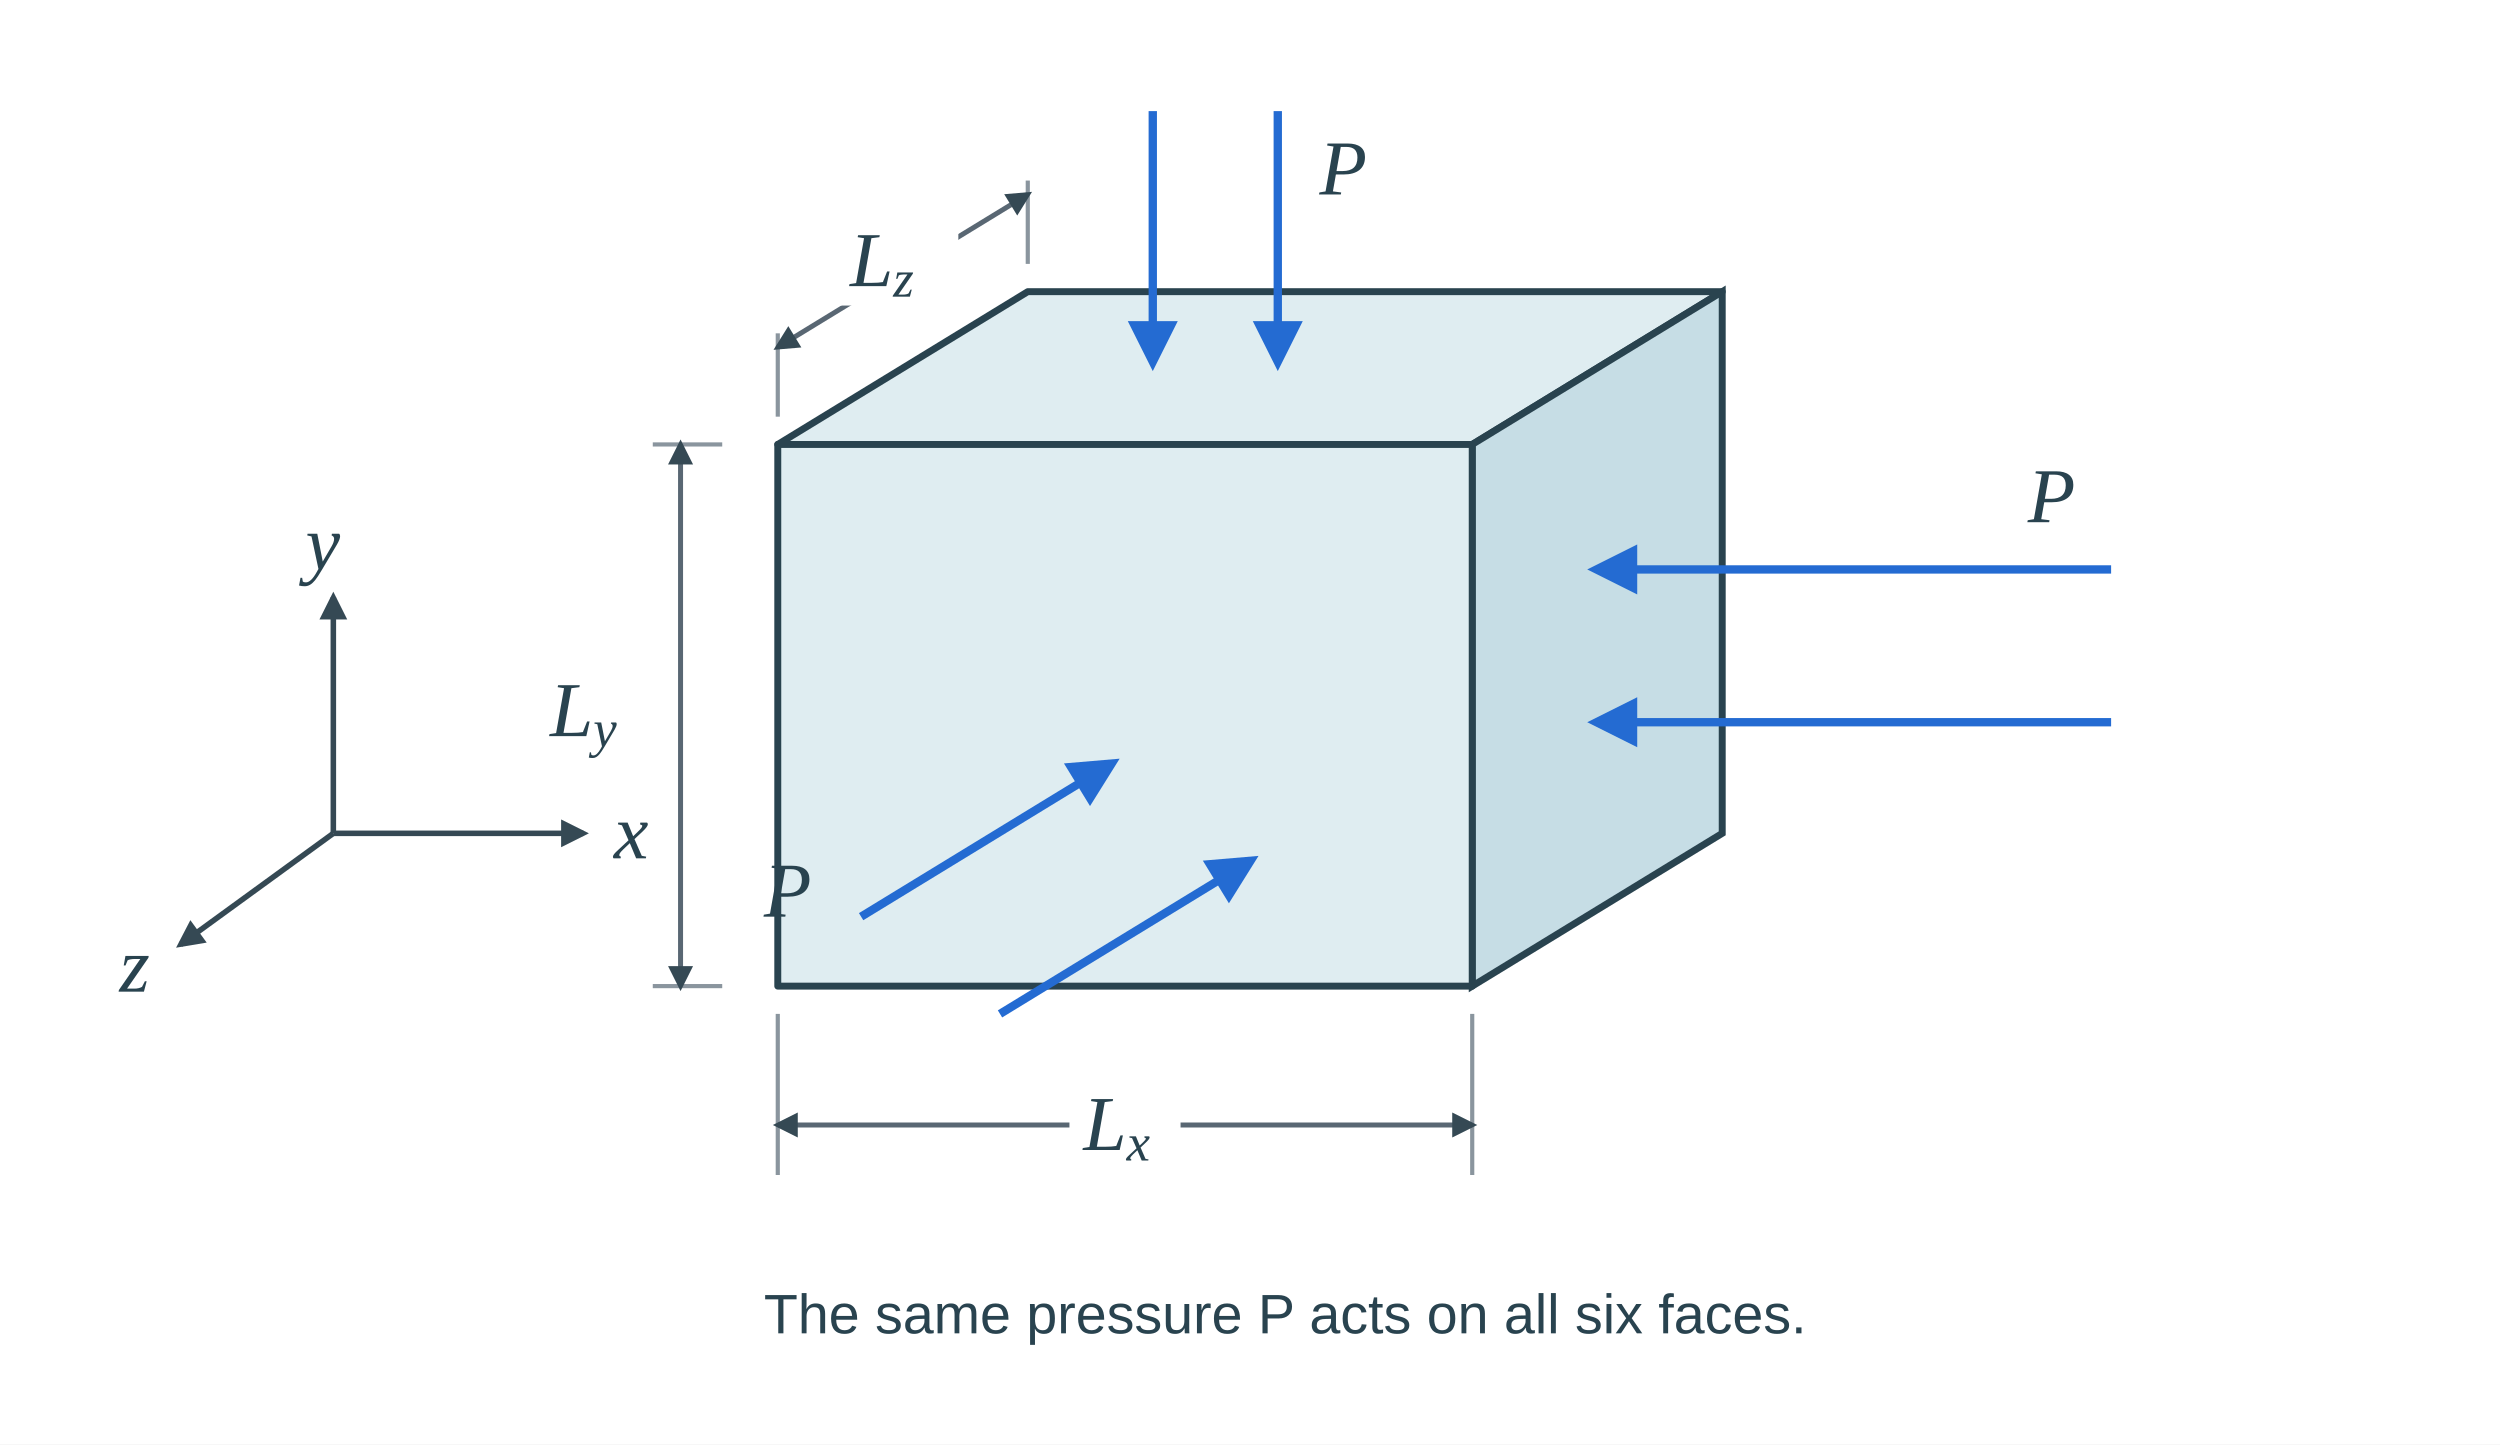
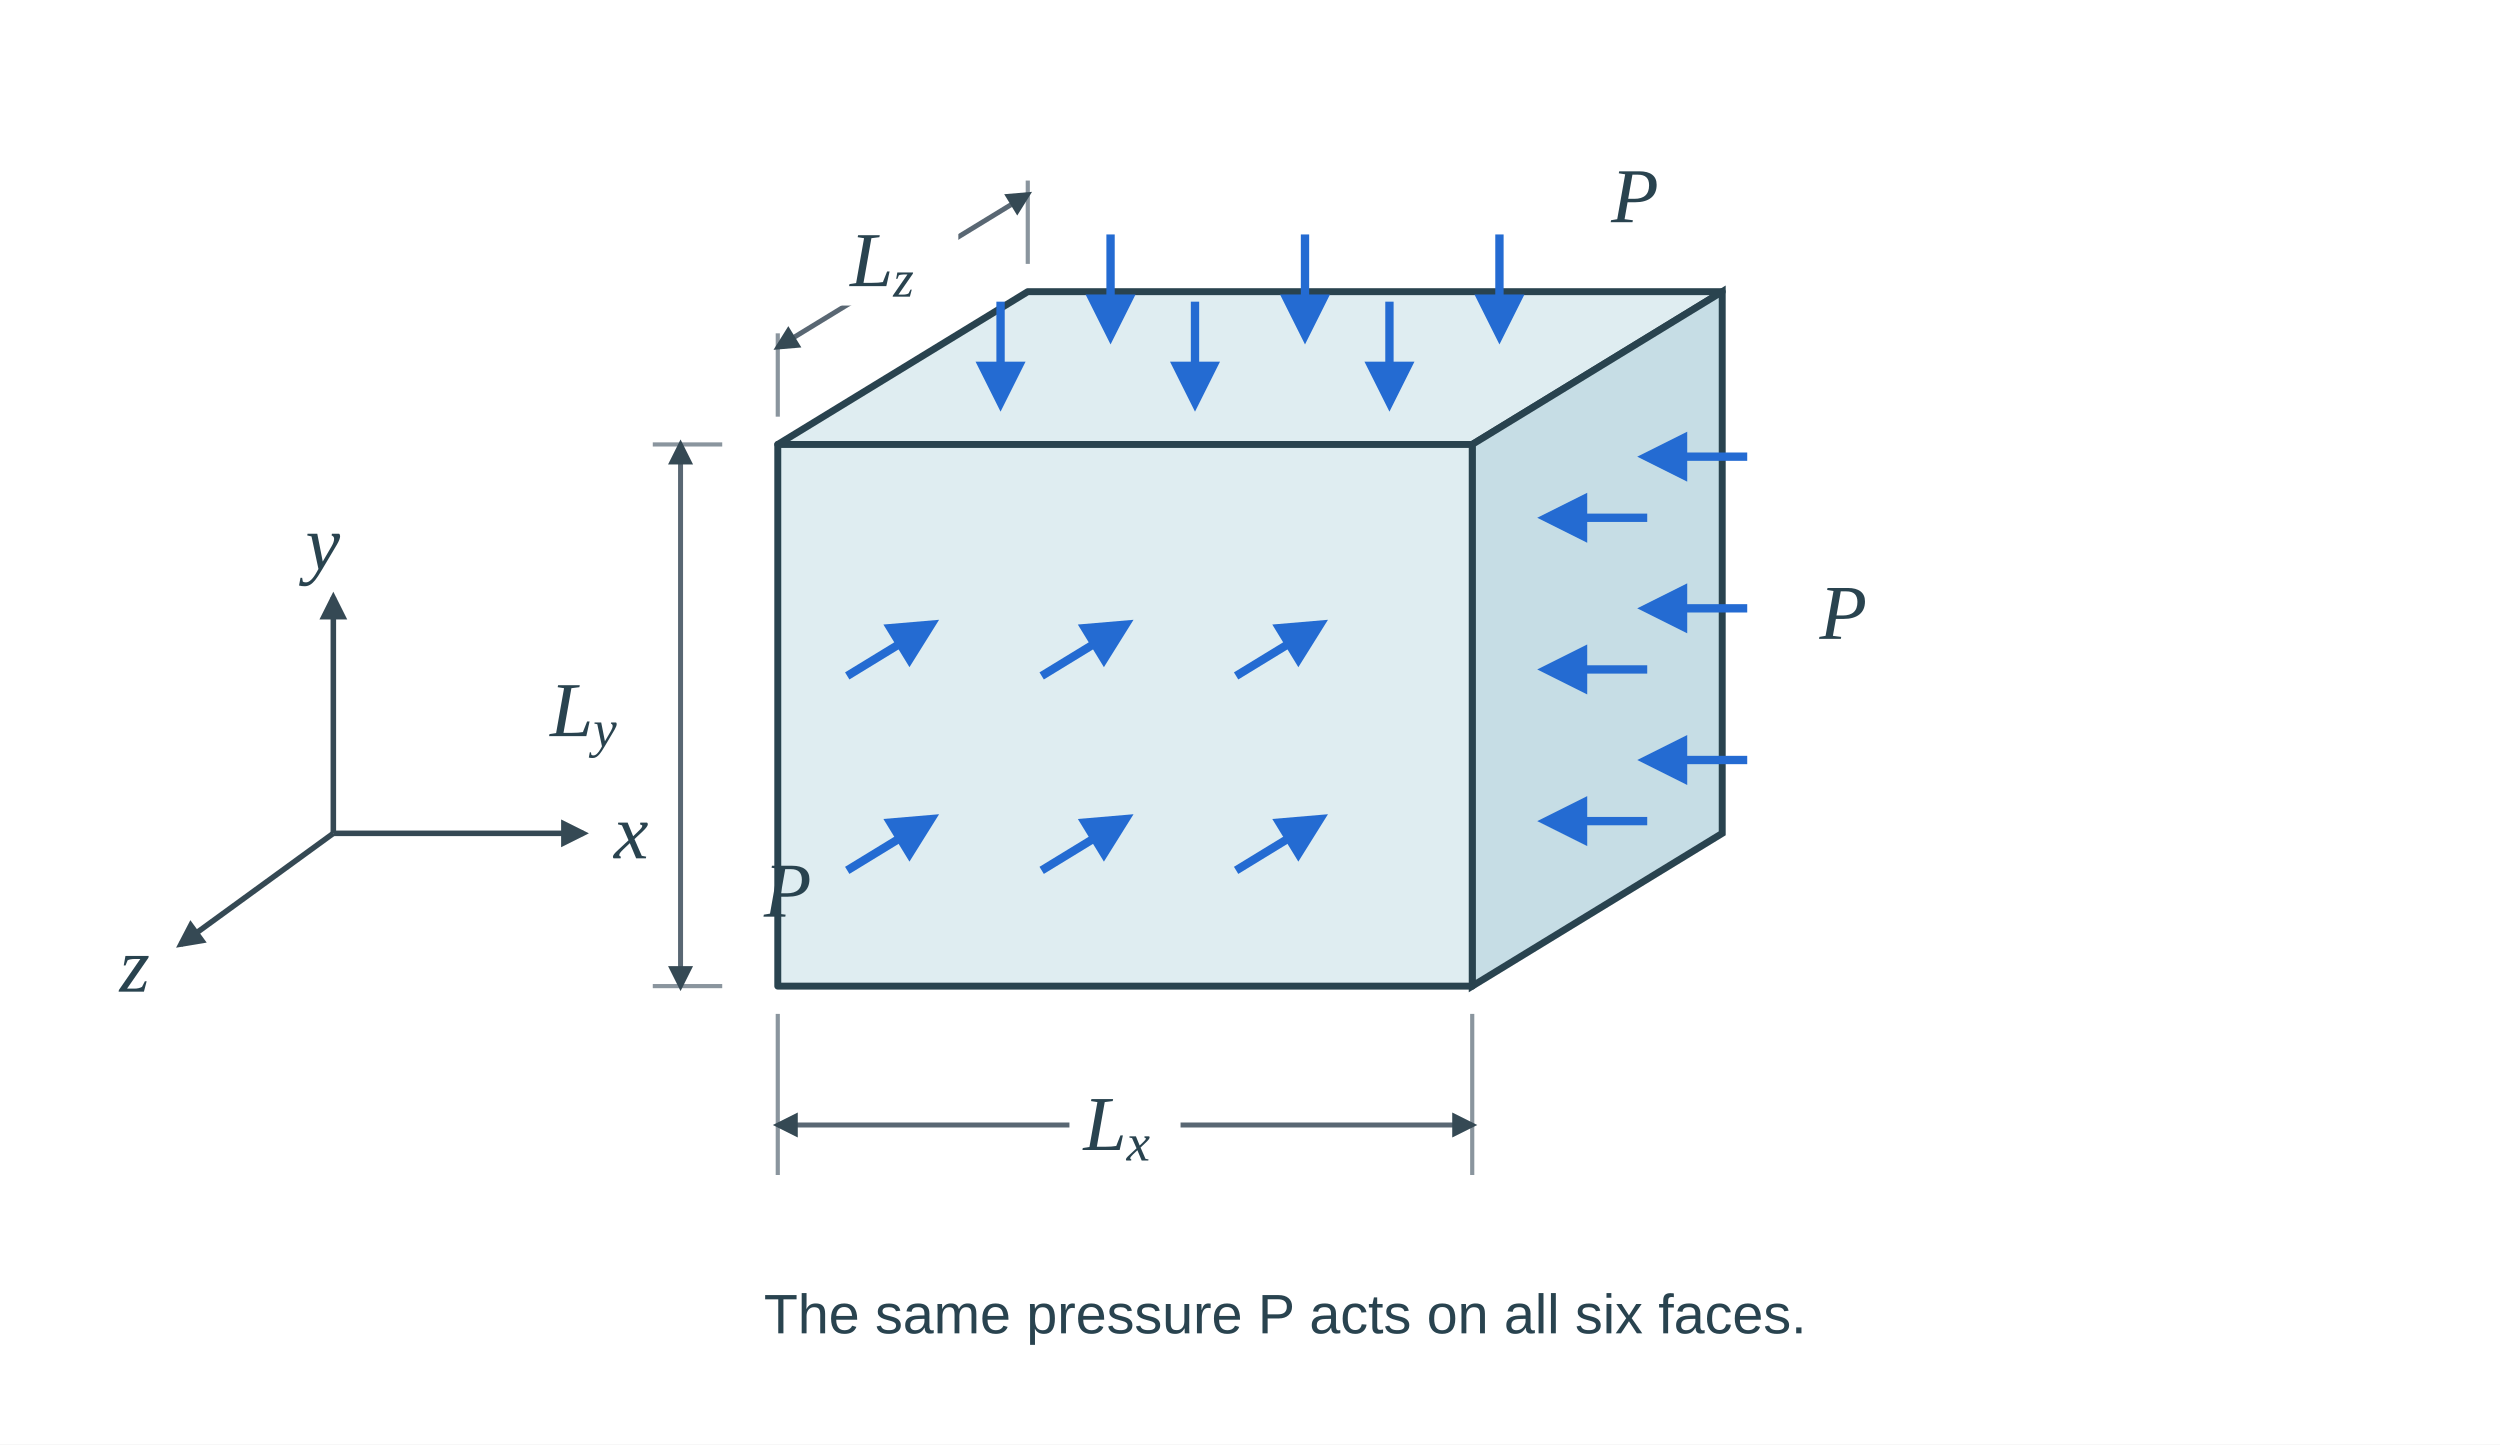
<svg xmlns="http://www.w3.org/2000/svg" viewBox="0 0 900 520" role="img" aria-labelledby="title">
  <defs>
    <marker id="load" viewBox="0 0 10 10" refX="8" refY="5" markerWidth="6" markerHeight="6" orient="auto-start-reverse">
      <path d="M0 0 L10 5 L0 10 Z" fill="#246bd2" stroke="none" />
    </marker>
    <marker id="axis" viewBox="0 0 10 10" refX="8" refY="5" markerWidth="5" markerHeight="5" orient="auto-start-reverse">
      <path d="M0 0 L10 5 L0 10 Z" fill="#354954" stroke="none" />
    </marker>
    <style>
      text{font-family:Arial,Helvetica,sans-serif;font-size:24px;fill:#29434f}
      .math{font-family:Georgia,'Times New Roman',serif;font-style:italic;font-size:28px}
      .small{font-size:20px}
      .outline{fill:#dfedf1;stroke:#29434f;stroke-width:2.5;stroke-linejoin:round}
      .load{stroke-linecap:butt;fill:none;stroke:#246bd2;stroke-width:3;marker-end:url(#load)}
      .axis{stroke-linecap:butt;fill:none;stroke:#354954;stroke-width:2;marker-end:url(#axis)}
      .dim{stroke-linecap:butt;fill:none;stroke:#596773;stroke-width:1.8;marker-start:url(#axis);marker-end:url(#axis)}
      .guide{fill:none;stroke:#8a959e;stroke-width:1.5;stroke-dasharray:7 6}
      .extension{stroke:#8a959e;stroke-width:1.5}
    </style>
  </defs>
  <rect width="900" height="520" fill="white" />
  <path class="outline" d="M280 160 L370 105 H620 L530 160 Z" />
  <path d="M530 160 L620 105 V300 L530 355 Z" fill="#c6dde5" stroke="#29434f" stroke-width="2.5" />
  <path class="outline" d="M280 160 H530 V355 H280 Z" />
-   <path class="load" d="M415 40 V130" />
-   <path class="load" d="M460 40 V130" />
-   <path class="load" d="M760 205 H575" />
-   <path class="load" d="M760 260 H575" />
-   <path class="load" d="M310 330 L400 275" />
-   <path class="load" d="M360 365 L450 310" />
-   <text class="math" x="475" y="70">P</text>
-   <text class="math" x="730" y="188">P</text>
+   <path class="load" d="M360.2 108.6 V144.6" />
+   <path class="load" d="M430.2 108.6 V144.6" />
+   <path class="load" d="M500.2 108.6 V144.6" />
+   <path class="load" d="M399.8 84.4 V120.4" />
+   <path class="load" d="M469.8 84.4 V120.4" />
+   <path class="load" d="M539.8 84.4 V120.4" />
+   <path class="load" d="M593 186.4 H557" />
+   <path class="load" d="M629 164.4 H593" />
+   <path class="load" d="M593 241 H557" />
+   <path class="load" d="M629 219 H593" />
+   <path class="load" d="M593 295.6 H557" />
+   <path class="load" d="M629 273.6 H593" />
+   <path class="load" d="M305 243.333 L335 225" />
+   <path class="load" d="M375 243.333 L405 225" />
+   <path class="load" d="M445 243.333 L475 225" />
+   <path class="load" d="M305 313.333 L335 295" />
+   <path class="load" d="M375 313.333 L405 295" />
+   <path class="load" d="M445 313.333 L475 295" />
+   <text class="math" x="580" y="80">P</text>
+   <text class="math" x="655" y="230">P</text>
  <text class="math" x="275" y="330">P</text>
  <path class="axis" d="M120 300 H210" />
  <path class="axis" d="M120 300 V215" />
  <path class="axis" d="M120 300 L65 340" />
  <text class="math" x="221" y="309">x</text>
  <text class="math" x="110" y="205">y</text>
  <text class="math" x="43" y="357">z</text>
  <path class="extension" d="M280 365 V423 M530 365 V423" />
  <path class="dim" d="M280 405 H530" />
  <rect x="385" y="388" width="40" height="32" fill="white" />
  <text class="math" x="390" y="414">L<tspan font-size="19" baseline-shift="sub">x</tspan>
  </text>
  <path class="extension" d="M260 160 H235 M260 355 H235" />
  <path class="dim" d="M245 160 V355" />
  <text class="math" x="198" y="265">L<tspan font-size="19" baseline-shift="sub">y</tspan>
  </text>
  <path class="extension" d="M280 150 V120 M370 95 V65" />
  <path class="dim" d="M280 125 L370 70" />
  <rect x="302" y="78" width="43" height="32" fill="white" />
  <text class="math" x="306" y="103">L<tspan font-size="19" baseline-shift="sub">z</tspan>
  </text>
  <text class="small" x="275" y="480">The same pressure P acts on all six faces.</text>
</svg>
